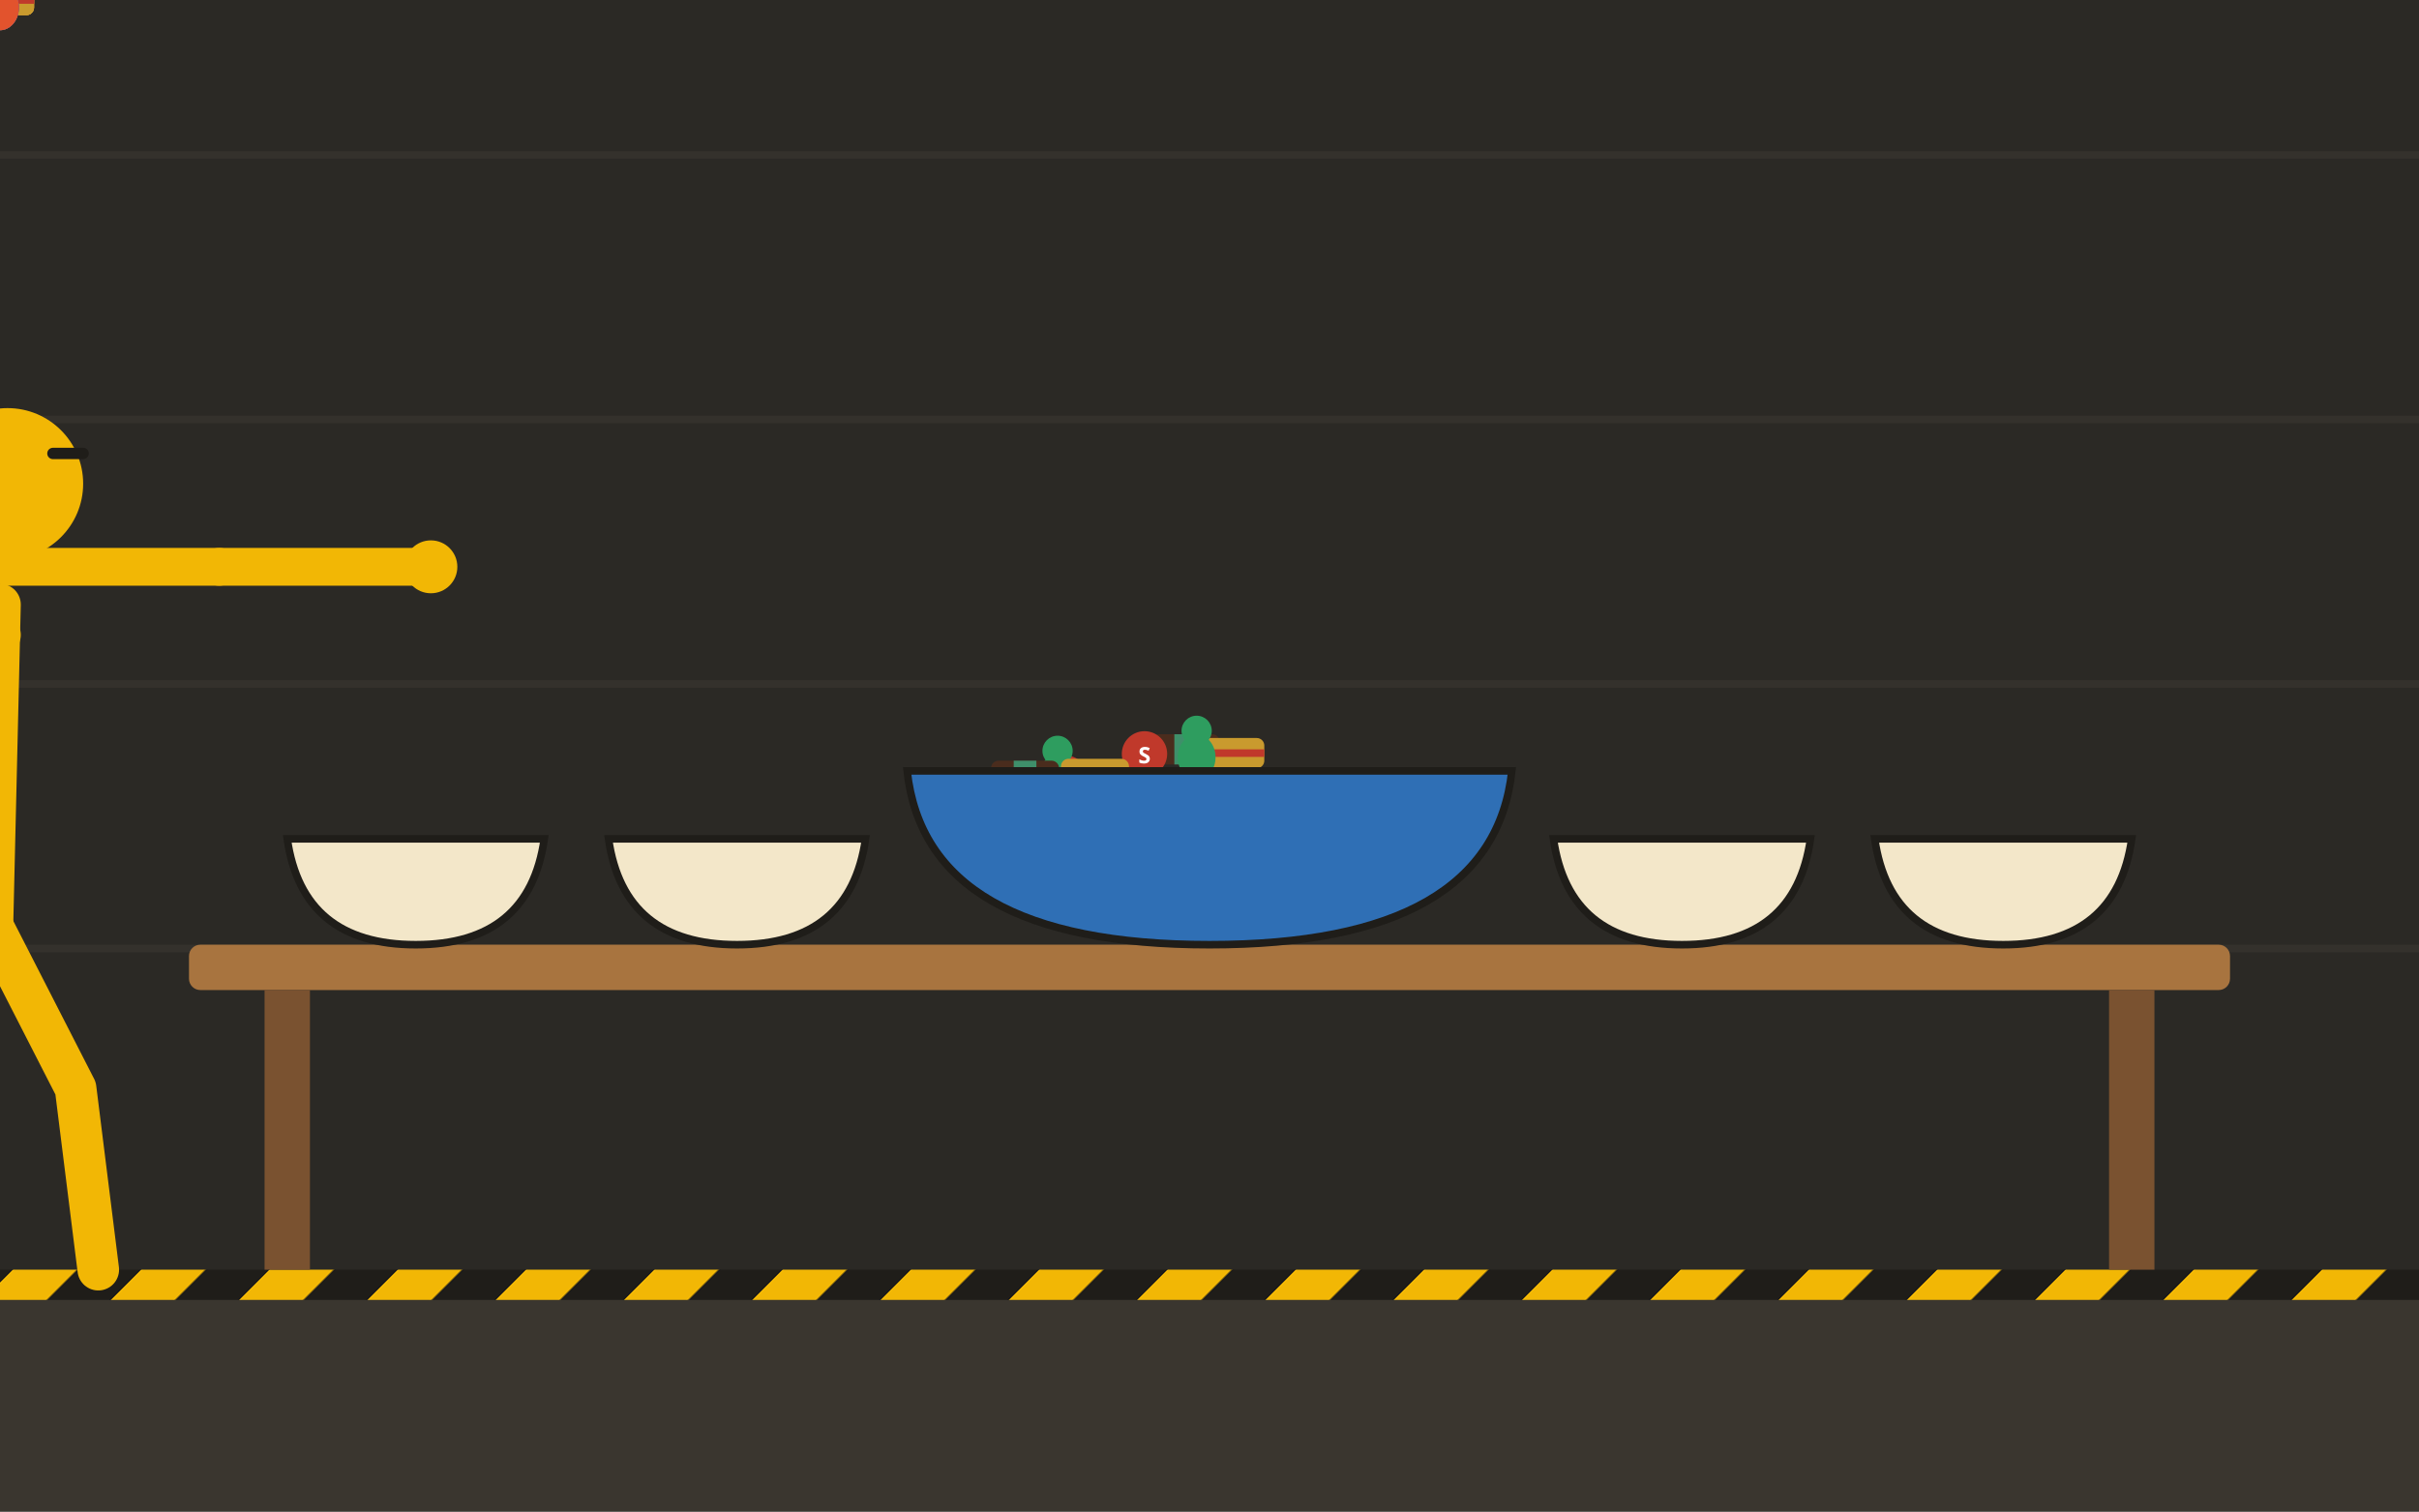
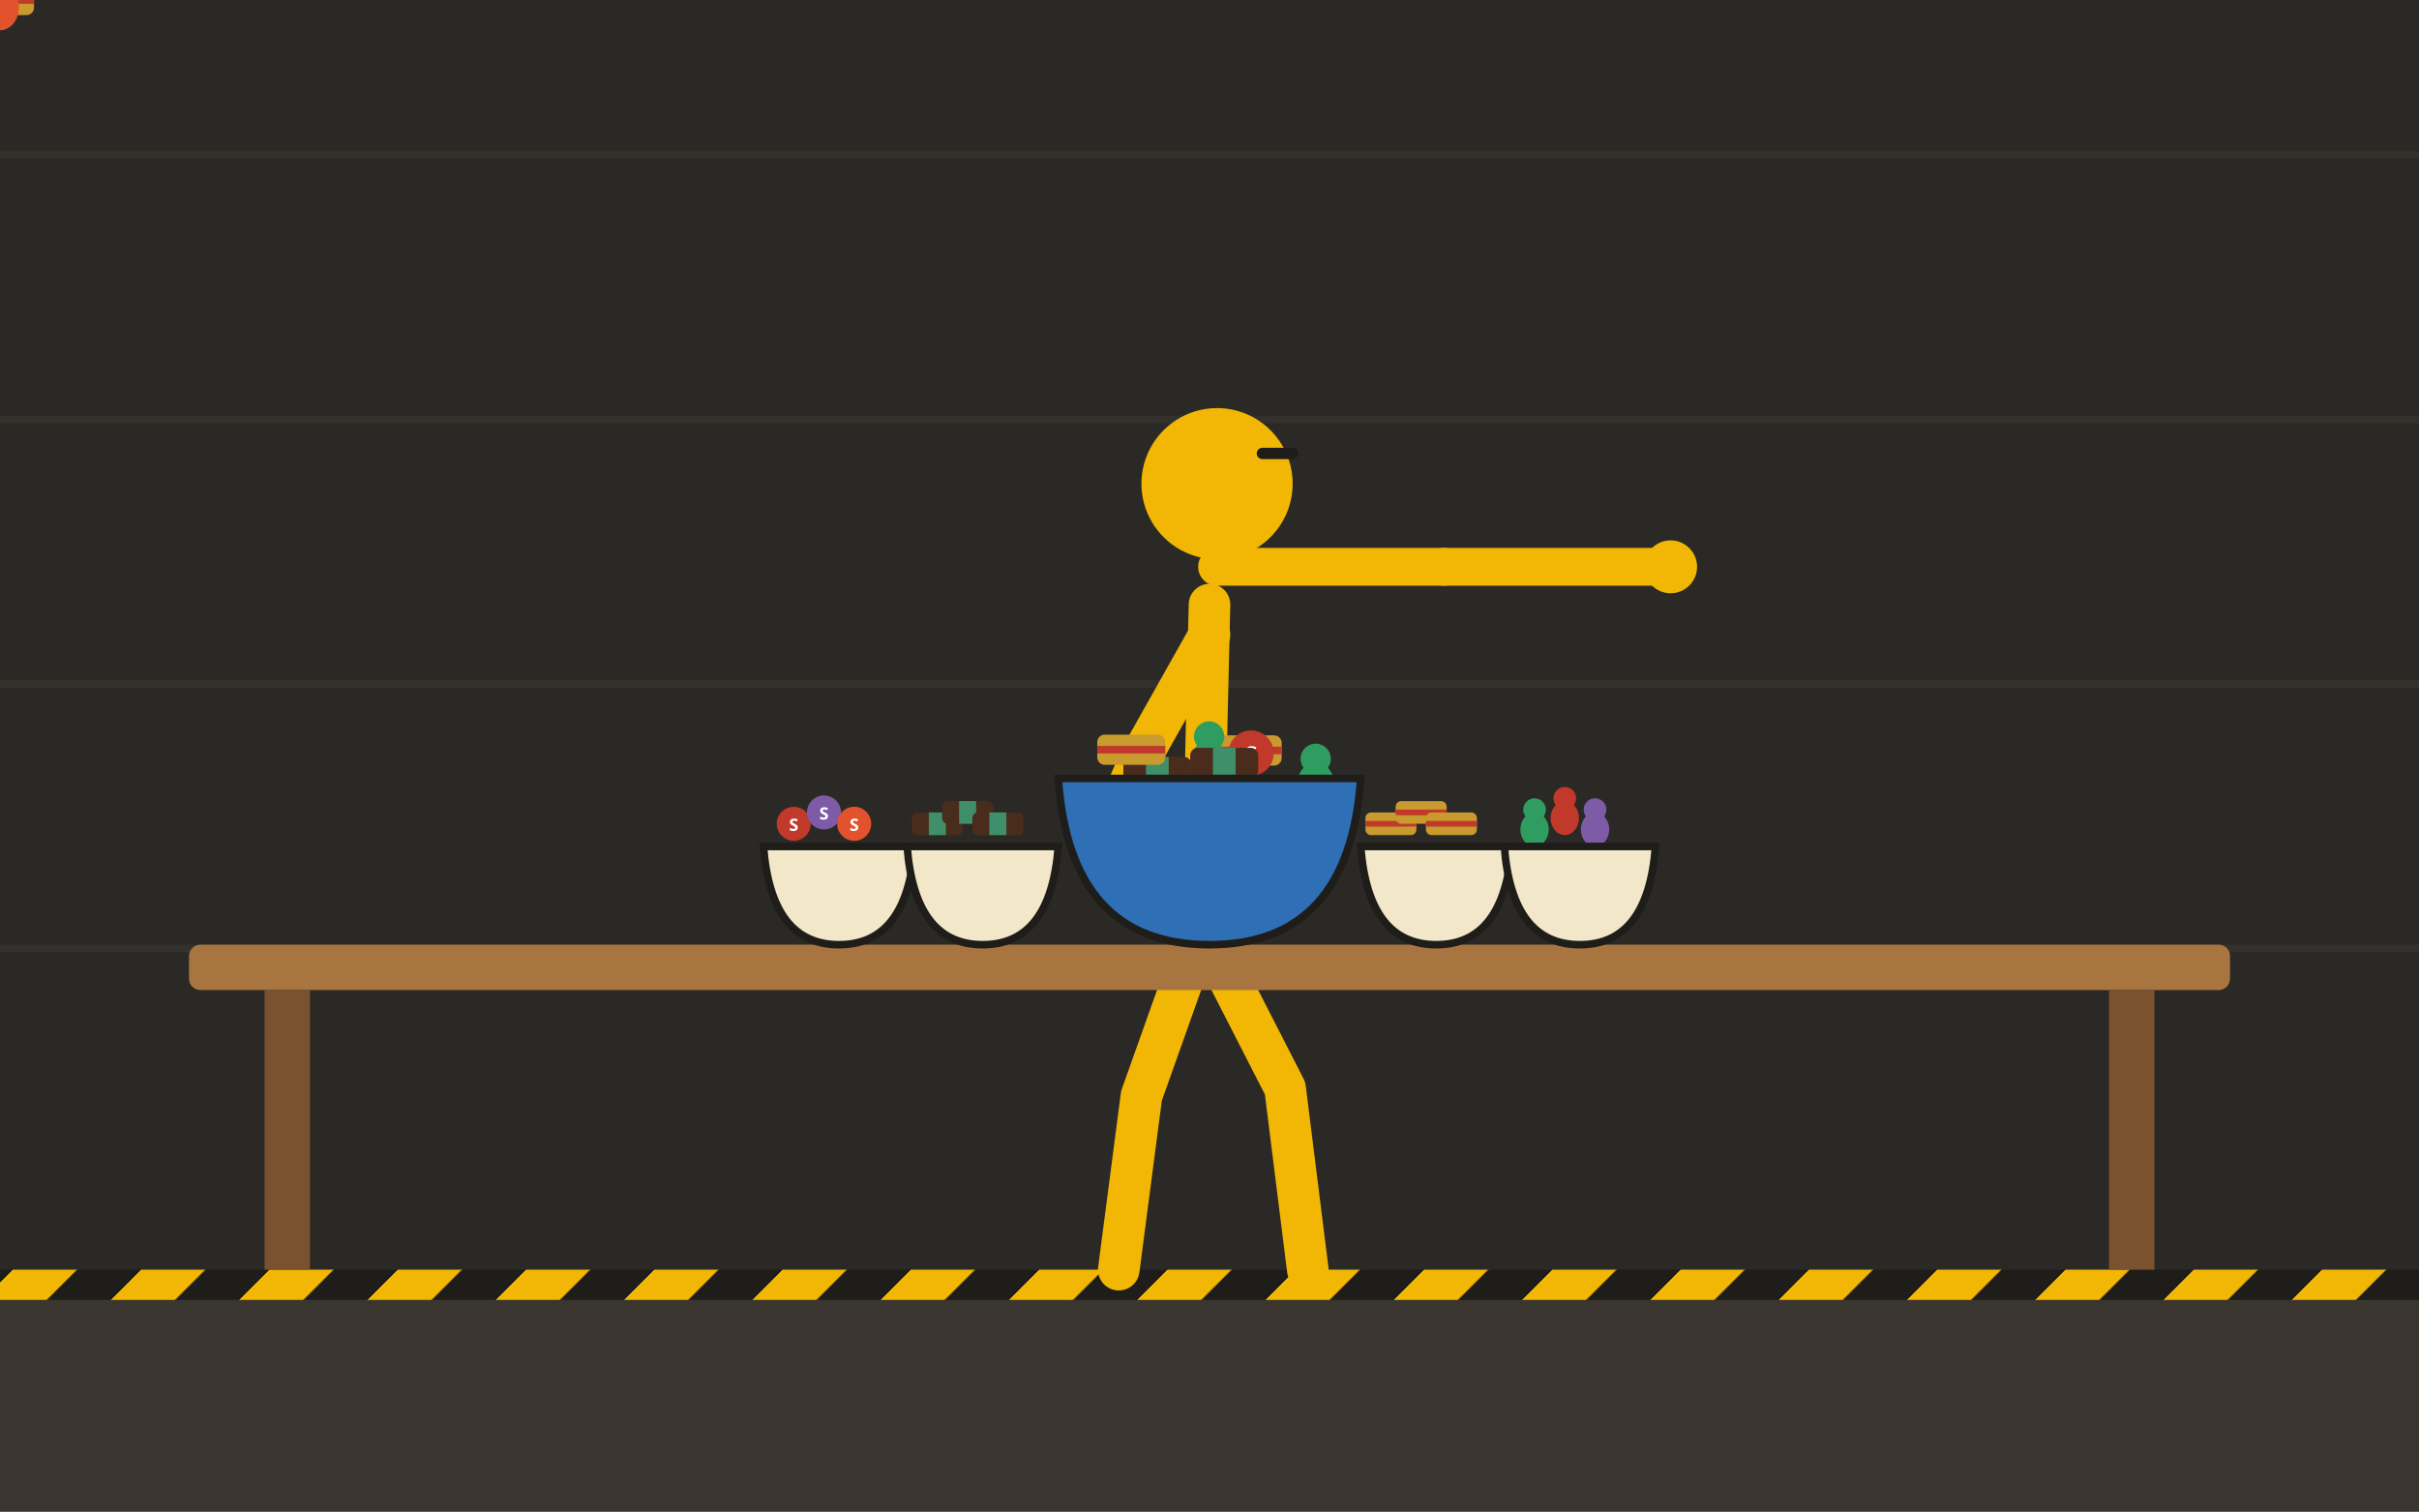
<svg xmlns="http://www.w3.org/2000/svg" viewBox="0 0 640 400" role="img" aria-labelledby="t">
  <style>
- .a{animation-duration:34s;animation-iteration-count:infinite;animation-timing-function:linear}
+ .a{animation-duration:7.5s;animation-iteration-count:infinite;animation-timing-function:linear}
.stride,.stride2{animation:stride .6s ease-in-out infinite alternate;transform-origin:-2px 245px}
.stride2{animation-delay:-.6s}
@keyframes stride{from{transform:rotate(-16deg)}to{transform:rotate(16deg)}}
.label{font:700 13px system-ui,sans-serif;fill:#f3efe6}
- .c0{animation-name:c0;animation-timing-function:ease-in-out;}@keyframes c0{0%{transform:translate(287.16px,200.73px)}9.71%{transform:translate(287.16px,200.73px)}10.88%{transform:translate(232.08px,168px)}12.06%{transform:translate(177px,216px)}100%{transform:translate(177px,216px)}}.c1{animation-name:c1;animation-timing-function:ease-in-out;}@keyframes c1{0%{transform:translate(274.04px,196.93px)}14.12%{transform:translate(274.04px,196.93px)}15.29%{transform:translate(231.52px,168px)}16.47%{transform:translate(189px,216px)}100%{transform:translate(189px,216px)}}.c2{animation-name:c2;animation-timing-function:ease-in-out;}@keyframes c2{0%{transform:translate(285.51px,200.08px)}18.53%{transform:translate(285.51px,200.08px)}19.71%{transform:translate(243.26px,168px)}20.88%{transform:translate(201px,216px)}100%{transform:translate(201px,216px)}}.c3{animation-name:c3;animation-timing-function:ease-in-out;}@keyframes c3{0%{transform:translate(272.75px,204.55px)}22.94%{transform:translate(272.75px,204.55px)}24.12%{transform:translate(242.87px,168px)}25.29%{transform:translate(213px,216px)}100%{transform:translate(213px,216px)}}.c4{animation-name:c4;animation-timing-function:ease-in-out;}@keyframes c4{0%{transform:translate(275.56px,198.93px)}32.06%{transform:translate(275.56px,198.93px)}33.24%{transform:translate(183.78px,168px)}34.41%{transform:translate(92px,216px)}100%{transform:translate(92px,216px)}}.c5{animation-name:c5;animation-timing-function:ease-in-out;}@keyframes c5{0%{transform:translate(268.54px,203.38px)}36.47%{transform:translate(268.54px,203.38px)}37.65%{transform:translate(186.27px,168px)}38.82%{transform:translate(104px,216px)}100%{transform:translate(104px,216px)}}.c6{animation-name:c6;animation-timing-function:ease-in-out;}@keyframes c6{0%{transform:translate(277.12px,194.92px)}40.88%{transform:translate(277.12px,194.92px)}42.06%{transform:translate(196.56px,168px)}43.24%{transform:translate(116px,216px)}100%{transform:translate(116px,216px)}}.c7{animation-name:c7;animation-timing-function:ease-in-out;}@keyframes c7{0%{transform:translate(273.47px,196.82px)}45.29%{transform:translate(273.47px,196.82px)}46.47%{transform:translate(200.73px,168px)}47.65%{transform:translate(128px,216px)}100%{transform:translate(128px,216px)}}.c8{animation-name:c8;animation-timing-function:ease-in-out;}@keyframes c8{0%{transform:translate(358.52px,195.9px)}54.41%{transform:translate(358.52px,195.9px)}55.59%{transform:translate(392.76px,168px)}56.76%{transform:translate(427px,216px)}100%{transform:translate(427px,216px)}}.c9{animation-name:c9;animation-timing-function:ease-in-out;}@keyframes c9{0%{transform:translate(354.61px,199.85px)}58.82%{transform:translate(354.61px,199.85px)}60%{transform:translate(396.81px,168px)}61.18%{transform:translate(439px,216px)}100%{transform:translate(439px,216px)}}.c10{animation-name:c10;animation-timing-function:ease-in-out;}@keyframes c10{0%{transform:translate(341.17px,194.6px)}63.24%{transform:translate(341.17px,194.6px)}64.41%{transform:translate(396.08px,168px)}65.59%{transform:translate(451px,216px)}100%{transform:translate(451px,216px)}}.c11{animation-name:c11;animation-timing-function:ease-in-out;}@keyframes c11{0%{transform:translate(367.87px,205.64px)}67.65%{transform:translate(367.87px,205.64px)}68.82%{transform:translate(415.43px,168px)}70%{transform:translate(463px,216px)}100%{transform:translate(463px,216px)}}.c12{animation-name:c12;animation-timing-function:ease-in-out;}@keyframes c12{0%{transform:translate(357.78px,199.33px)}76.76%{transform:translate(357.78px,199.33px)}77.94%{transform:translate(434.89px,168px)}79.12%{transform:translate(512px,216px)}100%{transform:translate(512px,216px)}}.c13{animation-name:c13;animation-timing-function:ease-in-out;}@keyframes c13{0%{transform:translate(376.98px,196.27px)}81.18%{transform:translate(376.98px,196.27px)}82.35%{transform:translate(450.49px,168px)}83.53%{transform:translate(524px,216px)}100%{transform:translate(524px,216px)}}.c14{animation-name:c14;animation-timing-function:ease-in-out;}@keyframes c14{0%{transform:translate(364.64px,200.6px)}85.59%{transform:translate(364.64px,200.6px)}86.76%{transform:translate(450.32px,168px)}87.94%{transform:translate(536px,216px)}100%{transform:translate(536px,216px)}}.c15{animation-name:c15;animation-timing-function:ease-in-out;}@keyframes c15{0%{transform:translate(370.45px,197.37px)}90%{transform:translate(370.45px,197.37px)}91.18%{transform:translate(459.23px,168px)}92.35%{transform:translate(548px,216px)}100%{transform:translate(548px,216px)}}.step{animation-name:step;animation-timing-function:ease-in-out;}@keyframes step{0%{transform:translate(320px,0px)}3.53%{transform:translate(320px,0px)}7.65%{transform:translate(232px,0px)}25.88%{transform:translate(232px,0px)}30%{transform:translate(185px,0px)}48.24%{transform:translate(185px,0px)}52.35%{transform:translate(408px,0px)}70.59%{transform:translate(408px,0px)}74.71%{transform:translate(455px,0px)}94.12%{transform:translate(455px,0px)}98.82%{transform:translate(320px,0px)}100%{transform:translate(320px,0px)}}.sortu{animation-name:sortu;animation-timing-function:ease-in-out;transform-origin:2px 150px;}@keyframes sortu{0%{transform:rotate(106.47deg)}3.53%{transform:rotate(106.47deg)}7.65%{transform:rotate(106.47deg)}9.71%{transform:rotate(90.06deg)}10.88%{transform:rotate(172.48deg)}12.06%{transform:rotate(89.31deg)}14.12%{transform:rotate(103.15deg)}15.29%{transform:rotate(9.15deg)}16.47%{transform:rotate(77.09deg)}18.53%{transform:rotate(91.64deg)}19.71%{transform:rotate(131.97deg)}20.88%{transform:rotate(64.8deg)}22.94%{transform:rotate(105.7deg)}24.12%{transform:rotate(133.05deg)}25.29%{transform:rotate(52.42deg)}25.88%{transform:rotate(106.47deg)}30%{transform:rotate(106.47deg)}32.06%{transform:rotate(51.89deg)}33.24%{transform:rotate(12.2deg)}34.41%{transform:rotate(140.89deg)}36.47%{transform:rotate(60.54deg)}37.65%{transform:rotate(167.6deg)}38.82%{transform:rotate(118.18deg)}40.88%{transform:rotate(49.79deg)}42.06%{transform:rotate(131.12deg)}43.24%{transform:rotate(103.98deg)}45.29%{transform:rotate(54.48deg)}46.47%{transform:rotate(120.83deg)}47.65%{transform:rotate(91.35deg)}48.24%{transform:rotate(106.47deg)}52.35%{transform:rotate(106.47deg)}54.41%{transform:rotate(85.12deg)}55.59%{transform:rotate(58.08deg)}56.76%{transform:rotate(127.58deg)}58.82%{transform:rotate(88.27deg)}60%{transform:rotate(47.85deg)}61.18%{transform:rotate(115.2deg)}63.24%{transform:rotate(103deg)}64.41%{transform:rotate(49.85deg)}65.59%{transform:rotate(102.91deg)}67.65%{transform:rotate(73.58deg)}68.82%{transform:rotate(143.89deg)}70%{transform:rotate(90.69deg)}70.59%{transform:rotate(106.47deg)}74.71%{transform:rotate(106.47deg)}76.76%{transform:rotate(138.29deg)}77.94%{transform:rotate(67.79deg)}79.12%{transform:rotate(88.65deg)}81.18%{transform:rotate(113.95deg)}82.35%{transform:rotate(25.4deg)}83.53%{transform:rotate(76.02deg)}85.59%{transform:rotate(127.91deg)}86.76%{transform:rotate(26.05deg)}87.94%{transform:rotate(61.82deg)}90%{transform:rotate(120.88deg)}91.18%{transform:rotate(155.7deg)}92.35%{transform:rotate(39.11deg)}94.12%{transform:rotate(106.47deg)}100%{transform:rotate(106.47deg)}}.sortf{animation-name:sortf;animation-timing-function:ease-in-out;transform-origin:58px 150px;}@keyframes sortf{0%{transform:rotate(-110.26deg)}3.53%{transform:rotate(-110.26deg)}7.65%{transform:rotate(-110.26deg)}9.71%{transform:rotate(-99.59deg)}10.88%{transform:rotate(-165.64deg)}12.06%{transform:rotate(84.54deg)}14.12%{transform:rotate(-115.11deg)}15.29%{transform:rotate(165.63deg)}16.47%{transform:rotate(95.3deg)}18.53%{transform:rotate(-101.83deg)}19.71%{transform:rotate(-161.54deg)}20.88%{transform:rotate(103.53deg)}22.94%{transform:rotate(-109.14deg)}24.12%{transform:rotate(-161.79deg)}25.29%{transform:rotate(109.24deg)}25.88%{transform:rotate(-110.26deg)}30%{transform:rotate(-110.26deg)}32.06%{transform:rotate(-51deg)}33.24%{transform:rotate(165.58deg)}34.41%{transform:rotate(10.83deg)}36.47%{transform:rotate(-59.9deg)}37.65%{transform:rotate(-165.58deg)}38.82%{transform:rotate(48.78deg)}40.88%{transform:rotate(-51.68deg)}42.06%{transform:rotate(-161.34deg)}43.24%{transform:rotate(68.16deg)}45.29%{transform:rotate(-57.3deg)}46.47%{transform:rotate(-158.32deg)}47.65%{transform:rotate(82.48deg)}48.24%{transform:rotate(-110.26deg)}52.35%{transform:rotate(-110.26deg)}54.41%{transform:rotate(109.26deg)}55.59%{transform:rotate(158.7deg)}56.76%{transform:rotate(-109.24deg)}58.82%{transform:rotate(102.15deg)}60%{transform:rotate(161.58deg)}61.18%{transform:rotate(-103.53deg)}63.24%{transform:rotate(91.43deg)}64.41%{transform:rotate(161.1deg)}65.59%{transform:rotate(-95.3deg)}67.65%{transform:rotate(108.55deg)}68.82%{transform:rotate(-163.73deg)}70%{transform:rotate(-84.54deg)}70.59%{transform:rotate(-110.26deg)}74.71%{transform:rotate(-110.26deg)}76.76%{transform:rotate(33.42deg)}77.94%{transform:rotate(154.72deg)}79.12%{transform:rotate(-82.48deg)}81.18%{transform:rotate(75.2deg)}82.35%{transform:rotate(164.91deg)}83.53%{transform:rotate(-68.16deg)}85.59%{transform:rotate(49.61deg)}86.76%{transform:rotate(164.85deg)}87.94%{transform:rotate(-48.78deg)}90%{transform:rotate(63.92deg)}91.18%{transform:rotate(-164.99deg)}92.35%{transform:rotate(-10.83deg)}94.12%{transform:rotate(-110.26deg)}100%{transform:rotate(-110.26deg)}}.fade{animation-name:fade;animation-timing-function:steps(1,end);}@keyframes fade{0%{opacity:0}0%{opacity:1}96%{opacity:0}100%{opacity:0}}
+ .c0{animation-name:c0;animation-timing-function:ease-in-out;}@keyframes c0{0%{transform:translate(319.42px,200.49px)}17.33%{transform:translate(319.42px,200.49px)}22.67%{transform:translate(276.71px,170px) scale(.9)}28%{transform:translate(234px,215px) scale(.75)}100%{transform:translate(234px,215px) scale(.75)}}.c1{animation-name:c1;animation-timing-function:ease-in-out;}@keyframes c1{0%{transform:translate(296.93px,197.95px)}37.33%{transform:translate(296.93px,197.95px)}42.67%{transform:translate(284.46px,170px) scale(.9)}48%{transform:translate(272px,215px) scale(.75)}100%{transform:translate(272px,215px) scale(.75)}}.c2{animation-name:c2;animation-timing-function:ease-in-out;}@keyframes c2{0%{transform:translate(316.59px,200.05px)}57.33%{transform:translate(316.59px,200.05px)}62.67%{transform:translate(354.3px,170px) scale(.9)}68%{transform:translate(392px,215px) scale(.75)}100%{transform:translate(392px,215px) scale(.75)}}.c3{animation-name:c3;animation-timing-function:ease-in-out;}@keyframes c3{0%{transform:translate(294.71px,203.03px)}77.33%{transform:translate(294.71px,203.03px)}82.67%{transform:translate(362.36px,170px) scale(.9)}88%{transform:translate(430px,215px) scale(.75)}100%{transform:translate(430px,215px) scale(.75)}}.sortu{animation-name:sortu;animation-timing-function:ease-in-out;transform-origin:2px 150px;}@keyframes sortu{0%{transform:rotate(109.09deg)}17.33%{transform:rotate(23.5deg)}22.67%{transform:rotate(92.33deg)}28%{transform:rotate(116.13deg)}37.33%{transform:rotate(52.13deg)}42.67%{transform:rotate(84.71deg)}48%{transform:rotate(78.5deg)}57.33%{transform:rotate(26.86deg)}62.67%{transform:rotate(96.63deg)}68%{transform:rotate(78.42deg)}77.33%{transform:rotate(54.65deg)}82.67%{transform:rotate(88.53deg)}88%{transform:rotate(34.24deg)}94.67%{transform:rotate(109.09deg)}100%{transform:rotate(109.09deg)}}.sortf{animation-name:sortf;animation-timing-function:ease-in-out;transform-origin:62px 150px;}@keyframes sortf{0%{transform:rotate(-115.5deg)}17.33%{transform:rotate(134.41deg)}22.67%{transform:rotate(134.76deg)}28%{transform:rotate(57.04deg)}37.33%{transform:rotate(131.13deg)}42.67%{transform:rotate(142.1deg)}48%{transform:rotate(99.39deg)}57.33%{transform:rotate(134.74deg)}62.67%{transform:rotate(-143.23deg)}68%{transform:rotate(-76.3deg)}77.33%{transform:rotate(125.26deg)}82.67%{transform:rotate(-135.66deg)}88%{transform:rotate(-10.46deg)}94.67%{transform:rotate(-115.5deg)}100%{transform:rotate(-115.5deg)}}.fade{animation-name:fade;animation-timing-function:steps(1,end);}@keyframes fade{0%{opacity:0}0%{opacity:1}94%{opacity:0}100%{opacity:0}}
@media (prefers-reduced-motion: reduce){*{animation:none!important}}
</style>
  <defs>
    <pattern id="hazard" width="24" height="24" patternUnits="userSpaceOnUse" patternTransform="rotate(45)">
      <rect width="24" height="24" fill="#1f1d19" />
      <rect width="12" height="24" fill="#f2b705" />
    </pattern>
  </defs>
  <rect width="640" height="400" fill="#2b2925" />
  <g fill="#34312c">
    <rect y="40" width="640" height="2" />
    <rect y="110" width="640" height="2" />
    <rect y="180" width="640" height="2" />
    <rect y="250" width="640" height="2" />
  </g>
  <rect y="340" width="640" height="60" fill="#3a362f" />
  <rect y="336" width="640" height="8" fill="url(#hazard)" />
-   <g class="a step">
+   <g transform="translate(320 0)">
    <g stroke="#f2b705" stroke-width="11" stroke-linecap="round" stroke-linejoin="round" fill="none">
      <path d="M0 160 L-2 245" />
      <path d="M-2 245 L-18 290 L-24 336" />
      <path d="M-2 245 L20 288 L26 336" />
      <path d="M0 168 L-18 200 L-30 228" />
    </g>
    <circle cx="2" cy="128" r="20" fill="#f2b705" />
    <path d="M14 120 h8" stroke="#1f1d19" stroke-width="3" stroke-linecap="round" />
  </g>
  <rect x="50" y="250" width="540" height="12" rx="3" fill="#a8743f" />
  <rect x="70" y="262" width="12" height="74" fill="#7a5230" />
  <rect x="558" y="262" width="12" height="74" fill="#7a5230" />
-   <g transform="translate(281.8 205.9)">
+   <g transform="translate(325.7 201.3)">
    <circle r="6" fill="#c0392b" />
    <text y="2.5" text-anchor="middle" style="font:700 6px sans-serif;fill:#fff">S</text>
  </g>
-   <g transform="translate(313.7 198.3)">
+   <g transform="translate(306.2 204.3)">
    <rect x="-9" y="-4" width="18" height="8" rx="2" fill="#4a2c1d" />
    <rect x="-3" y="-4" width="6" height="8" fill="#3f8f6a" />
  </g>
-   <g transform="translate(325.5 199.3)">
+   <g transform="translate(330.1 198.6)">
    <rect x="-9" y="-4" width="18" height="8" rx="2" fill="#c99a2e" />
    <rect x="-9" y="-1" width="18" height="2" fill="#c0392b" />
  </g>
-   <g transform="translate(279.8 203.7)">
+   <g transform="translate(319.9 199.9)">
    <ellipse cy="2" rx="5" ry="6" fill="#2e9d5f" />
    <circle cy="-5" r="4" fill="#2e9d5f" />
  </g>
-   <g transform="translate(302.8 199.5)">
+   <g transform="translate(331.0 199.3)">
    <circle r="6" fill="#c0392b" />
    <text y="2.5" text-anchor="middle" style="font:700 6px sans-serif;fill:#fff">S</text>
  </g>
-   <g transform="translate(271.2 205.3)">
+   <g transform="translate(323.9 201.9)">
    <rect x="-9" y="-4" width="18" height="8" rx="2" fill="#4a2c1d" />
    <rect x="-3" y="-4" width="6" height="8" fill="#3f8f6a" />
  </g>
-   <g transform="translate(289.7 204.8)">
+   <g transform="translate(299.3 198.4)">
    <rect x="-9" y="-4" width="18" height="8" rx="2" fill="#c99a2e" />
    <rect x="-9" y="-1" width="18" height="2" fill="#c0392b" />
  </g>
-   <g transform="translate(316.6 198.4)">
+   <g transform="translate(348.1 205.8)">
    <ellipse cy="2" rx="5" ry="6" fill="#2e9d5f" />
    <circle cy="-5" r="4" fill="#2e9d5f" />
  </g>
+   <g transform="translate(210 218) scale(.75)">
+     <circle r="6" fill="#c0392b" />
+     <text y="2.5" text-anchor="middle" style="font:700 6px sans-serif;fill:#fff">S</text>
+   </g>
+   <g transform="translate(218 215) scale(.75)">
+     <circle r="6" fill="#7d5ba6" />
+     <text y="2.5" text-anchor="middle" style="font:700 6px sans-serif;fill:#fff">S</text>
+   </g>
+   <g transform="translate(226 218) scale(.75)">
+     <circle r="6" fill="#e2532d" />
+     <text y="2.5" text-anchor="middle" style="font:700 6px sans-serif;fill:#fff">S</text>
+   </g>
+   <g transform="translate(248 218) scale(.75)">
+     <rect x="-9" y="-4" width="18" height="8" rx="2" fill="#4a2c1d" />
+     <rect x="-3" y="-4" width="6" height="8" fill="#3f8f6a" />
+   </g>
+   <g transform="translate(256 215) scale(.75)">
+     <rect x="-9" y="-4" width="18" height="8" rx="2" fill="#4a2c1d" />
+     <rect x="-3" y="-4" width="6" height="8" fill="#3f8f6a" />
+   </g>
+   <g transform="translate(264 218) scale(.75)">
+     <rect x="-9" y="-4" width="18" height="8" rx="2" fill="#4a2c1d" />
+     <rect x="-3" y="-4" width="6" height="8" fill="#3f8f6a" />
+   </g>
+   <g transform="translate(368 218) scale(.75)">
+     <rect x="-9" y="-4" width="18" height="8" rx="2" fill="#c99a2e" />
+     <rect x="-9" y="-1" width="18" height="2" fill="#c0392b" />
+   </g>
+   <g transform="translate(376 215) scale(.75)">
+     <rect x="-9" y="-4" width="18" height="8" rx="2" fill="#c99a2e" />
+     <rect x="-9" y="-1" width="18" height="2" fill="#c0392b" />
+   </g>
+   <g transform="translate(384 218) scale(.75)">
+     <rect x="-9" y="-4" width="18" height="8" rx="2" fill="#c99a2e" />
+     <rect x="-9" y="-1" width="18" height="2" fill="#c0392b" />
+   </g>
+   <g transform="translate(406 218) scale(.75)">
+     <ellipse cy="2" rx="5" ry="6" fill="#2e9d5f" />
+     <circle cy="-5" r="4" fill="#2e9d5f" />
+   </g>
+   <g transform="translate(414 215) scale(.75)">
+     <ellipse cy="2" rx="5" ry="6" fill="#c0392b" />
+     <circle cy="-5" r="4" fill="#c0392b" />
+   </g>
+   <g transform="translate(422 218) scale(.75)">
+     <ellipse cy="2" rx="5" ry="6" fill="#7d5ba6" />
+     <circle cy="-5" r="4" fill="#7d5ba6" />
+   </g>
  <g class="a fade">
    <g class="a c0">
-       <rect x="-9" y="-4" width="18" height="8" rx="2" fill="#4a2c1d" />
-       <rect x="-3" y="-4" width="6" height="8" fill="#3f8f6a" />
+       <circle r="6" fill="#2e9d5f" />
+       <text y="2.5" text-anchor="middle" style="font:700 6px sans-serif;fill:#fff">S</text>
    </g>
    <g class="a c1">
      <rect x="-9" y="-4" width="18" height="8" rx="2" fill="#4a2c1d" />
      <rect x="-3" y="-4" width="6" height="8" fill="#3f8f6a" />
    </g>
    <g class="a c2">
-       <rect x="-9" y="-4" width="18" height="8" rx="2" fill="#4a2c1d" />
-       <rect x="-3" y="-4" width="6" height="8" fill="#3f8f6a" />
-     </g>
-     <g class="a c3">
-       <rect x="-9" y="-4" width="18" height="8" rx="2" fill="#4a2c1d" />
-       <rect x="-3" y="-4" width="6" height="8" fill="#3f8f6a" />
-     </g>
-     <g class="a c4">
-       <circle r="6" fill="#c0392b" />
-       <text y="2.5" text-anchor="middle" style="font:700 6px sans-serif;fill:#fff">S</text>
-     </g>
-     <g class="a c5">
-       <circle r="6" fill="#7d5ba6" />
-       <text y="2.5" text-anchor="middle" style="font:700 6px sans-serif;fill:#fff">S</text>
-     </g>
-     <g class="a c6">
-       <circle r="6" fill="#e2532d" />
-       <text y="2.5" text-anchor="middle" style="font:700 6px sans-serif;fill:#fff">S</text>
-     </g>
-     <g class="a c7">
-       <circle r="6" fill="#2e9d5f" />
-       <text y="2.5" text-anchor="middle" style="font:700 6px sans-serif;fill:#fff">S</text>
-     </g>
-     <g class="a c8">
      <rect x="-9" y="-4" width="18" height="8" rx="2" fill="#c99a2e" />
      <rect x="-9" y="-1" width="18" height="2" fill="#c0392b" />
    </g>
-     <g class="a c9">
-       <rect x="-9" y="-4" width="18" height="8" rx="2" fill="#c99a2e" />
-       <rect x="-9" y="-1" width="18" height="2" fill="#c0392b" />
-     </g>
-     <g class="a c10">
-       <rect x="-9" y="-4" width="18" height="8" rx="2" fill="#c99a2e" />
-       <rect x="-9" y="-1" width="18" height="2" fill="#c0392b" />
-     </g>
-     <g class="a c11">
-       <rect x="-9" y="-4" width="18" height="8" rx="2" fill="#c99a2e" />
-       <rect x="-9" y="-1" width="18" height="2" fill="#c0392b" />
-     </g>
-     <g class="a c12">
-       <ellipse cy="2" rx="5" ry="6" fill="#2e9d5f" />
-       <circle cy="-5" r="4" fill="#2e9d5f" />
-     </g>
-     <g class="a c13">
-       <ellipse cy="2" rx="5" ry="6" fill="#c0392b" />
-       <circle cy="-5" r="4" fill="#c0392b" />
-     </g>
-     <g class="a c14">
-       <ellipse cy="2" rx="5" ry="6" fill="#7d5ba6" />
-       <circle cy="-5" r="4" fill="#7d5ba6" />
-     </g>
-     <g class="a c15">
+     <g class="a c3">
      <ellipse cy="2" rx="5" ry="6" fill="#e2532d" />
      <circle cy="-5" r="4" fill="#e2532d" />
    </g>
  </g>
-   <path d="M240 204 H400 Q395 250 320 250 Q245 250 240 204 Z" fill="#2f6fb5" stroke="#1f1d19" stroke-width="2" />
-   <path d="M76 222 H144 Q140 250 110 250 Q80 250 76 222 Z" fill="#f3e7c9" stroke="#1f1d19" stroke-width="2" />
-   <path d="M161 222 H229 Q225 250 195 250 Q165 250 161 222 Z" fill="#f3e7c9" stroke="#1f1d19" stroke-width="2" />
-   <path d="M411 222 H479 Q475 250 445 250 Q415 250 411 222 Z" fill="#f3e7c9" stroke="#1f1d19" stroke-width="2" />
-   <path d="M496 222 H564 Q560 250 530 250 Q500 250 496 222 Z" fill="#f3e7c9" stroke="#1f1d19" stroke-width="2" />
-   <g class="a step">
+   <path d="M280 206 H360 Q357 250 320 250 Q283 250 280 206 Z" fill="#2f6fb5" stroke="#1f1d19" stroke-width="2" />
+   <path d="M202 224 H242 Q240 250 222 250 Q204 250 202 224 Z" fill="#f3e7c9" stroke="#1f1d19" stroke-width="2" />
+   <path d="M240 224 H280 Q278 250 260 250 Q242 250 240 224 Z" fill="#f3e7c9" stroke="#1f1d19" stroke-width="2" />
+   <path d="M360 224 H400 Q398 250 380 250 Q362 250 360 224 Z" fill="#f3e7c9" stroke="#1f1d19" stroke-width="2" />
+   <path d="M398 224 H438 Q436 250 418 250 Q400 250 398 224 Z" fill="#f3e7c9" stroke="#1f1d19" stroke-width="2" />
+   <g transform="translate(320 0)">
    <g class="a sortu">
-       <path d="M2 150 H58" stroke="#f2b705" stroke-width="10" stroke-linecap="round" fill="none" />
+       <path d="M2 150 H62" stroke="#f2b705" stroke-width="10" stroke-linecap="round" fill="none" />
      <g class="a sortf">
-         <path d="M58 150 H114" stroke="#f2b705" stroke-width="10" stroke-linecap="round" fill="none" />
-         <circle cx="114" cy="150" r="7" fill="#f2b705" />
+         <path d="M62 150 H122" stroke="#f2b705" stroke-width="10" stroke-linecap="round" fill="none" />
+         <circle cx="122" cy="150" r="7" fill="#f2b705" />
      </g>
    </g>
  </g>
</svg>
